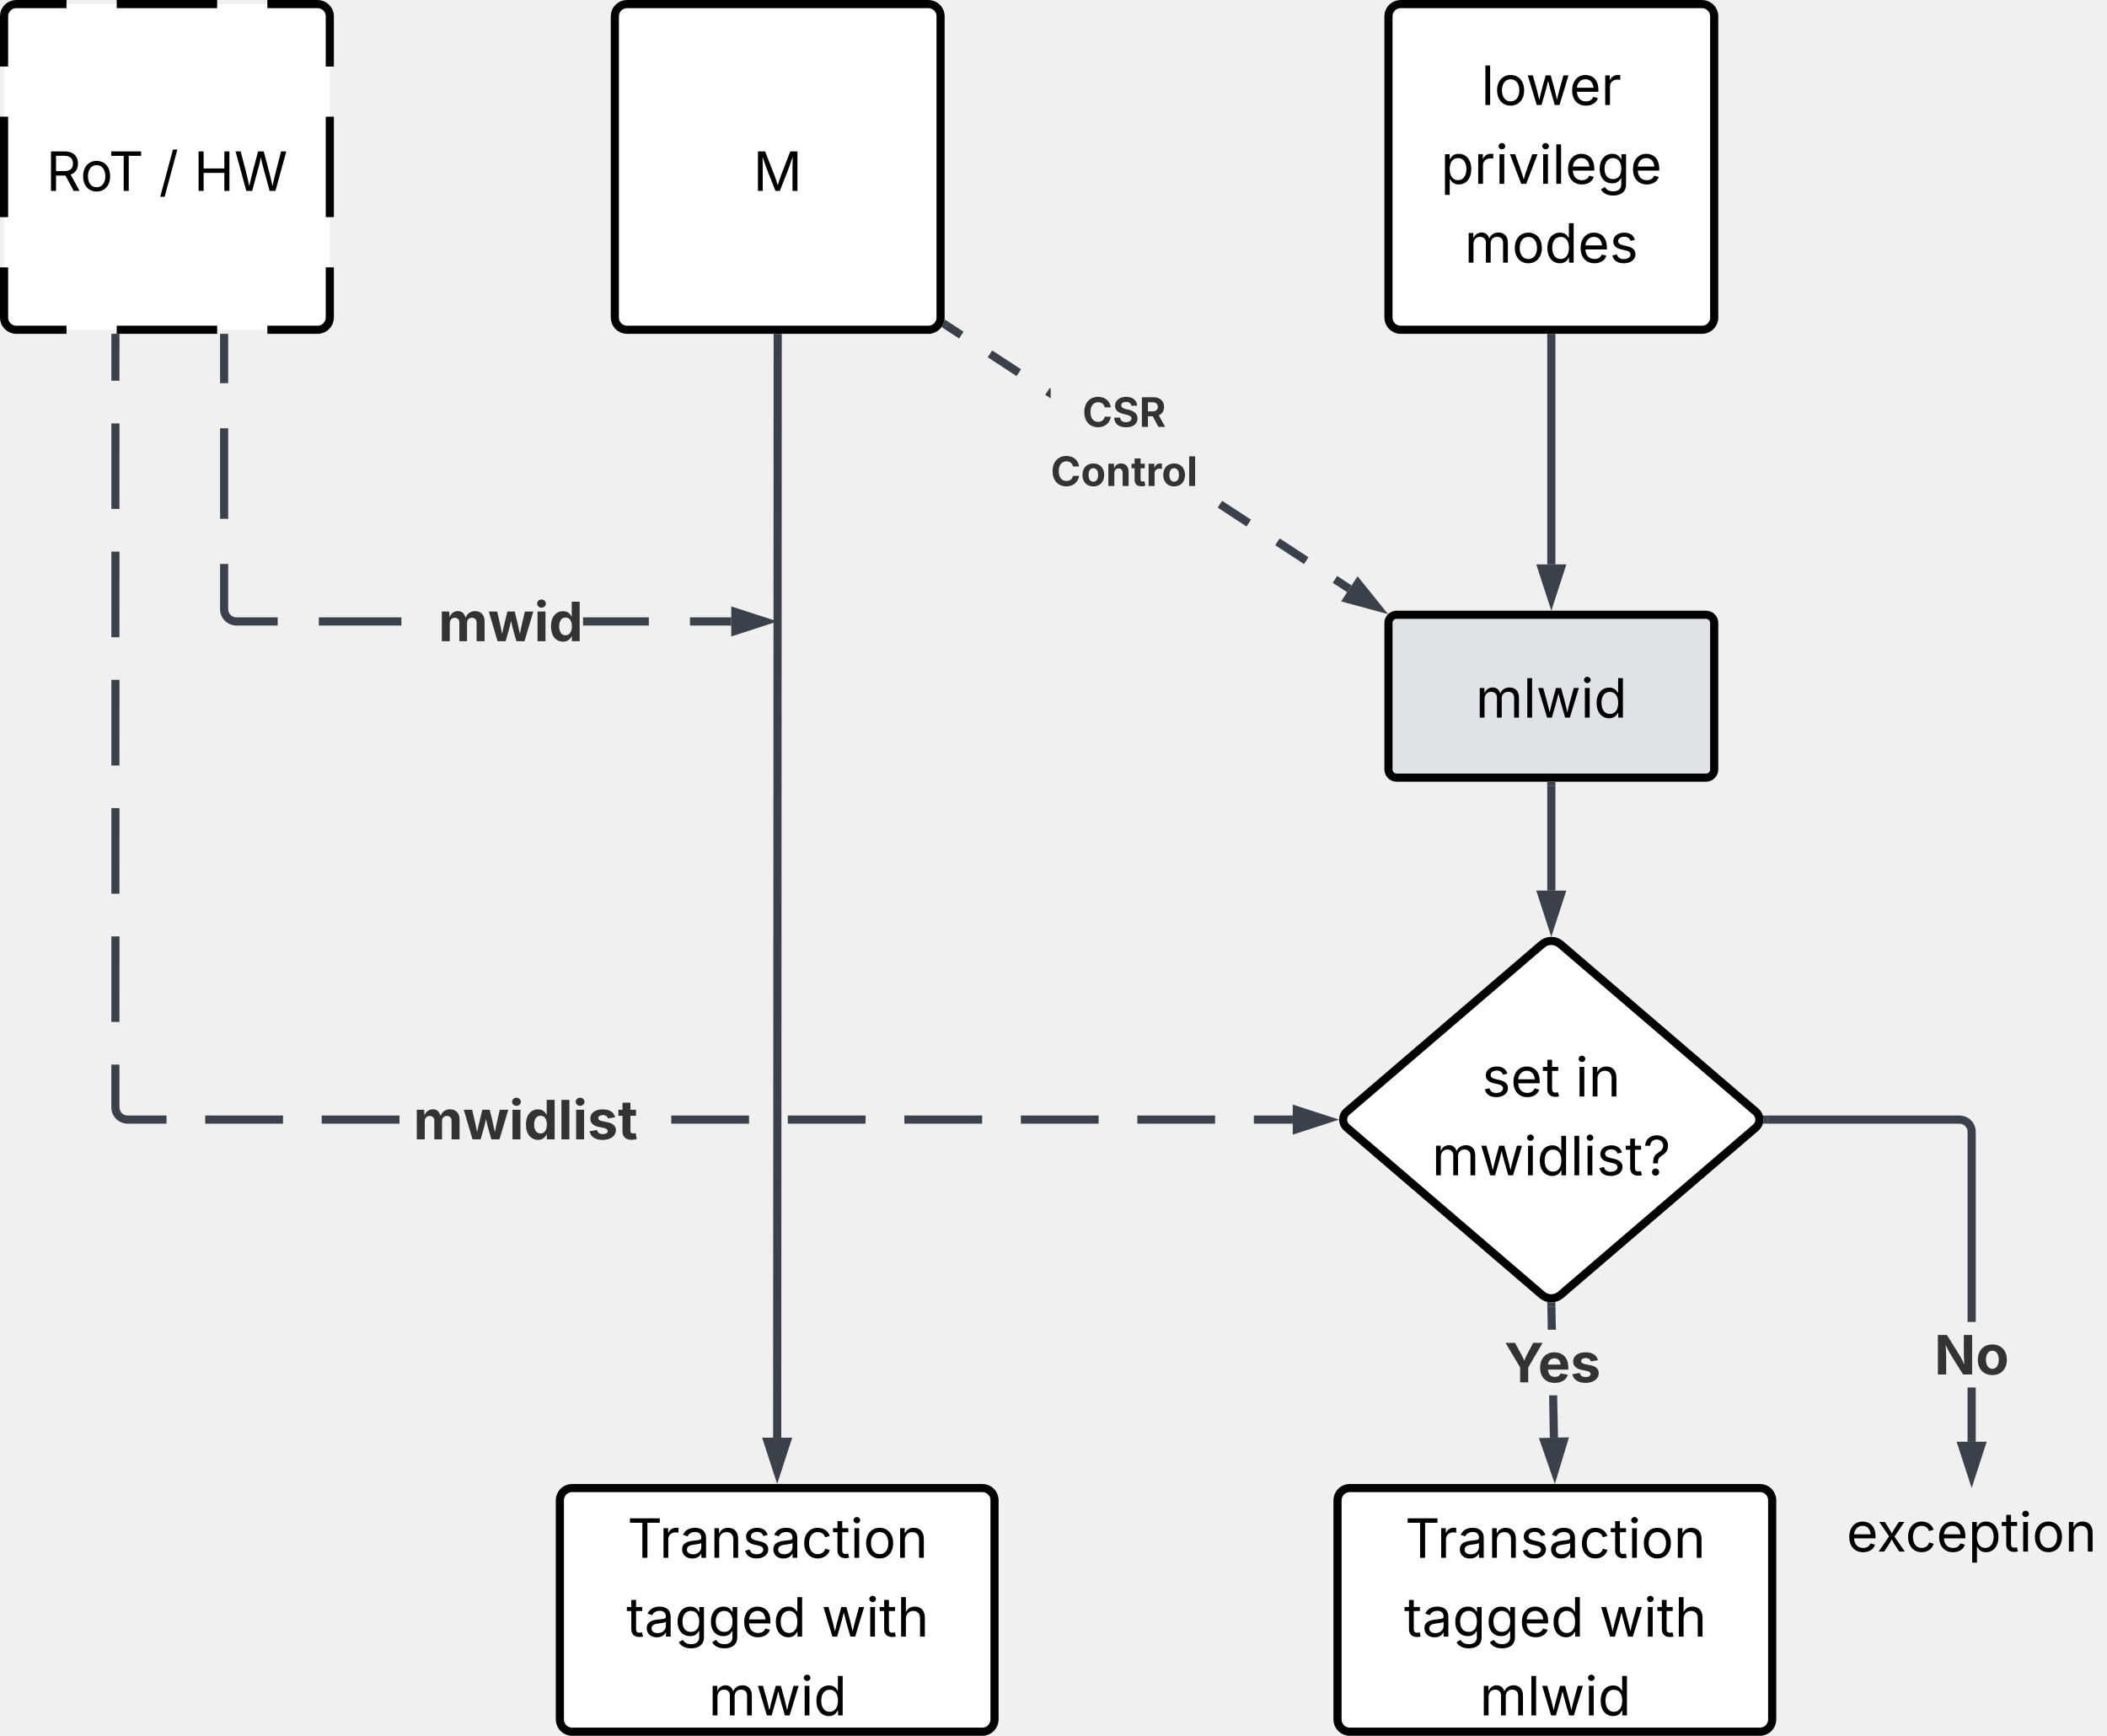
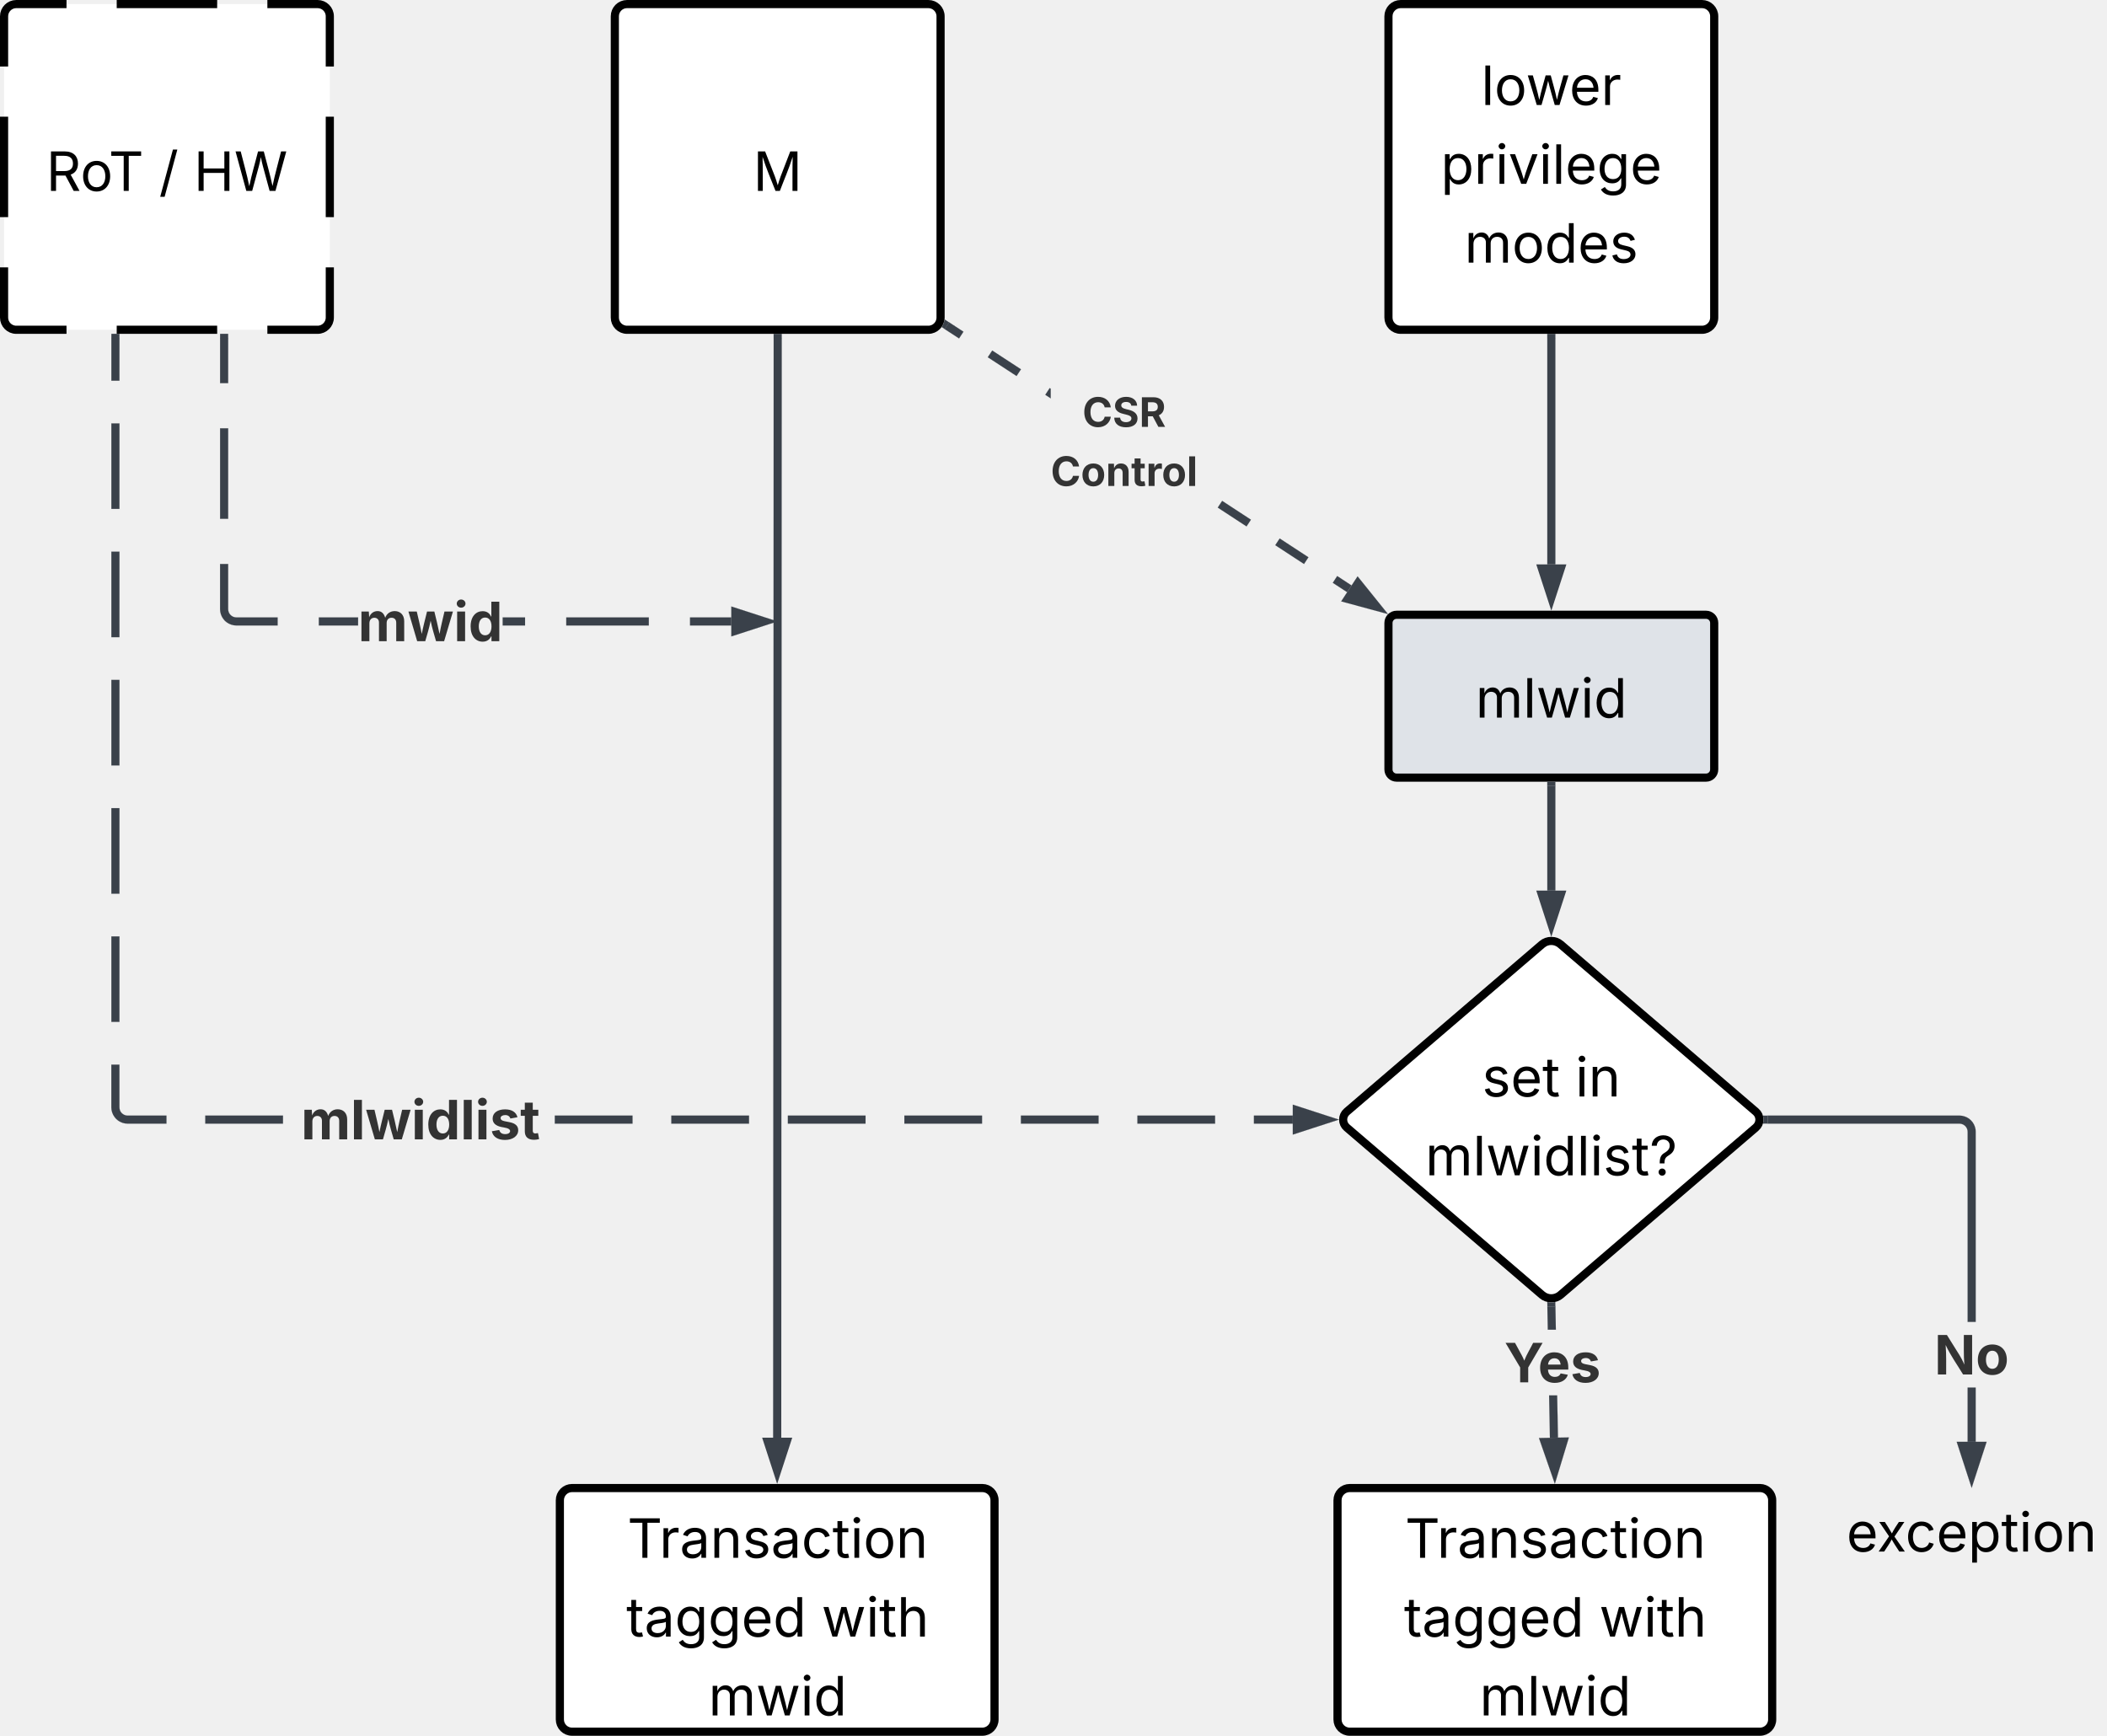
<svg xmlns="http://www.w3.org/2000/svg" xmlns:ns1="lucid" xmlns:xlink="http://www.w3.org/1999/xlink" width="1034.94" height="852.69">
  <g transform="translate(-2718 2662)" ns1:page-tab-id="0_0">
    <path d="M3020-2654a6 6 0 0 1 6-6h148a6 6 0 0 1 6 6v148a6 6 0 0 1-6 6h-148a6 6 0 0 1-6-6z" stroke="#000" stroke-width="4" fill="#fff" />
    <use xlink:href="#a" transform="matrix(1,0,0,1,3025,-2655) translate(62.95573 86.77083)" />
    <path d="M3400-2654a6 6 0 0 1 6-6h148a6 6 0 0 1 6 6v148a6 6 0 0 1-6 6h-148a6 6 0 0 1-6-6z" stroke="#000" stroke-width="4" fill="#fff" />
    <use xlink:href="#b" transform="matrix(1,0,0,1,3405,-2655) translate(40.55339 44.58333)" />
    <use xlink:href="#c" transform="matrix(1,0,0,1,3405,-2655) translate(20.70312 83.30208)" />
    <use xlink:href="#d" transform="matrix(1,0,0,1,3405,-2655) translate(32.35026 122.0208)" />
    <path d="M3400-2356a4 4 0 0 1 4-4h152a4 4 0 0 1 4 4v72a4 4 0 0 1-4 4h-152a4 4 0 0 1-4-4z" stroke="#000" stroke-width="4" fill="#dfe3e8" />
    <use xlink:href="#e" transform="matrix(1,0,0,1,3405,-2355) translate(37.78646 45.52083)" />
    <path d="M3381.87-2374.4l-2.16 3.3-7.05-4.6 2.16-3.32zm-21.18-13.85l-2.17 3.3-14.12-9.23 2.17-3.3zm-28.25-18.46l-2.16 3.3-14.13-9.24 2.16-3.3zm-98.35-64.33v4.72l-2.65-1.74 2.16-3.3zm-14.6-9.55l-2.17 3.3-14.12-9.22 2.17-3.3zm-28.25-18.46l-2.16 3.3-7.07-4.6 2.16-3.32z" stroke="#3a414a" stroke-width=".05" fill="#3a414a" />
    <path d="M3184.24-2503.63l-2.17 3.3-1.56-1.02.63-1 .48-1.18.3-1.22.04-.38z" fill="#3a414a" />
    <path stroke="#3a414a" stroke-width=".05" fill="#3a414a" />
    <path d="M3394.4-2363.84l-14.48-3.93 5.08-7.76z" fill="#3a414a" />
    <path d="M3399.75-2360.35l-22.97-6.23 8.05-12.3zm-16.68-8.62l5.98 1.63-3.9-4.84z" stroke="#3a414a" stroke-width=".05" fill="#3a414a" />
    <use xlink:href="#f" transform="matrix(1,0,0,1,3234.097,-2471.688) translate(15.58117 19.375)" />
    <use xlink:href="#g" transform="matrix(1,0,0,1,3234.097,-2471.688) translate(0.005 48.41406)" />
    <path d="M3475.43-2198.1a7 7 0 0 1 9.1 0l95.9 82.2a5.14 5.14 0 0 1 0 7.8l-95.9 82.2a7 7 0 0 1-9.1 0l-95.9-82.2a5.14 5.14 0 0 1 0-7.8z" stroke="#000" stroke-width="4" fill="#fff" />
    <use xlink:href="#h" transform="matrix(1,0,0,1,3379.983,-2197) translate(65.97505 73.64583)" />
    <use xlink:href="#i" transform="matrix(1,0,0,1,3379.983,-2197) translate(111.8214 73.64583)" />
-     <use xlink:href="#j" transform="matrix(1,0,0,1,3379.983,-2197) translate(41.34615 112.3646)" />
+     <use xlink:href="#j" transform="matrix(1,0,0,1,3379.983,-2197) translate(38.11698 112.3646)" />
    <path d="M3480-2276v51.48" stroke="#3a414a" stroke-width="4" fill="none" />
    <path d="M3481.97-2275.95h-3.94v-2.05h3.94z" stroke="#3a414a" stroke-width=".05" fill="#3a414a" />
    <path d="M3479.98-2208.26l-4.63-14.26h9.27z" stroke="#3a414a" stroke-width="4" fill="#3a414a" />
    <path d="M3480-2496v111.26" stroke="#3a414a" stroke-width="4" fill="none" />
    <path d="M3481.97-2495.95h-3.94v-2.05h3.94z" stroke="#3a414a" stroke-width=".05" fill="#3a414a" />
    <path d="M3480-2368.47l-4.64-14.27h9.28z" stroke="#3a414a" stroke-width="4" fill="#3a414a" />
    <path d="M3100-2496l-.25 540.25" stroke="#3a414a" stroke-width="4" fill="none" />
    <path d="M3101.97-2495.95h-3.95v-2.05h3.95z" stroke="#3a414a" stroke-width=".05" fill="#3a414a" />
    <path d="M3099.74-1939.5l-4.63-14.26h9.28z" stroke="#3a414a" stroke-width="4" fill="#3a414a" />
    <path d="M3483.26-1955.8l-3.95.1-.4-20.82h3.95zm-1.04-53h-3.95l-.22-11.38 3.95-.07z" stroke="#3a414a" stroke-width=".05" fill="#3a414a" />
    <path d="M3478.7-2022.3l1.28.1 1.28-.1.7-.16.04 2.26-3.95.08-.05-2.34z" fill="#3a414a" />
    <path stroke="#3a414a" stroke-width=".05" fill="#3a414a" />
    <path d="M3481.6-1939.5l-4.9-14.16 9.26-.18z" fill="#3a414a" />
    <path d="M3481.73-1933.1l-7.8-22.48 14.7-.3zm-2.28-18.64l2.03 5.86 1.8-5.93z" stroke="#3a414a" stroke-width=".05" fill="#3a414a" />
    <use xlink:href="#k" transform="matrix(1,0,0,1,3456.864,-2008.789) translate(0 25.83333)" />
    <path d="M3688.43-1953.75h-3.95v-26.62h3.95zm-6.72-160.13l1.23.3 1.15.47 1.07.64.95.82.82.95.65 1.08.48 1.15.3 1.22.08 1.17v93.44h-3.95v-93.28l-.05-.7-.15-.62-.24-.58-.33-.54-.4-.48-.48-.4-.54-.34-.58-.24-.6-.15-.72-.06h-94.15v-3.94h94.3z" stroke="#3a414a" stroke-width=".05" fill="#3a414a" />
    <path d="M3586.28-2110.03h-2.35l.2-.74.1-1.23-.1-1.23-.2-.74h2.35z" fill="#3a414a" />
    <path stroke="#3a414a" stroke-width=".05" fill="#3a414a" />
    <path d="M3686.46-1937.5l-4.64-14.25h9.27z" fill="#3a414a" />
    <path d="M3686.46-1931.1l-7.35-22.63h14.7zm-1.92-18.68l1.92 5.9 1.92-5.9z" stroke="#3a414a" stroke-width=".05" fill="#3a414a" />
    <use xlink:href="#l" transform="matrix(1,0,0,1,3668.119,-2012.637) translate(0 25.83333)" />
    <path d="M3619.98-1925.02a6 6 0 0 1 6-6h120.96a6 6 0 0 1 6 6v30.28a6 6 0 0 1-6 6h-120.96a6 6 0 0 1-6-6z" fill="none" />
    <use xlink:href="#m" transform="matrix(1,0,0,1,3624.983,-1926.015) translate(0 26.20052)" />
    <path d="M2720-2654a6 6 0 0 1 6-6h148a6 6 0 0 1 6 6v148a6 6 0 0 1-6 6h-148a6 6 0 0 1-6-6z" fill="#fff" />
    <path d="M2775.33-2660h49.34m24.66 0H2874a6 6 0 0 1 6 6v24.67m0 24.66v49.34m0 24.66v24.67a6 6 0 0 1-6 6h-24.67m-24.66 0h-49.34m-24.66 0H2726a6 6 0 0 1-6-6v-24.67m0-24.66v-49.34m0-24.66V-2654a6 6 0 0 1 6-6h24.67" stroke="#000" stroke-width="4" fill="none" />
    <use xlink:href="#n" transform="matrix(1,0,0,1,2725,-2655) translate(15.70312 86.77083)" />
    <use xlink:href="#o" transform="matrix(1,0,0,1,2725,-2655) translate(71.09375 86.77083)" />
    <use xlink:href="#p" transform="matrix(1,0,0,1,2725,-2655) translate(88.20312 86.77083)" />
    <path d="M2993-1925.02a6 6 0 0 1 6-6h201.5a6 6 0 0 1 6 6v107.7a6 6 0 0 1-6 6H2999a6 6 0 0 1-6-6z" stroke="#000" stroke-width="4" fill="#fff" />
    <use xlink:href="#q" transform="matrix(1,0,0,1,2997.988,-1926.015) translate(28.15885 29.27083)" />
    <use xlink:href="#r" transform="matrix(1,0,0,1,2997.988,-1926.015) translate(27.65755 67.98958)" />
    <use xlink:href="#s" transform="matrix(1,0,0,1,2997.988,-1926.015) translate(123.569 67.98958)" />
    <use xlink:href="#t" transform="matrix(1,0,0,1,2997.988,-1926.015) translate(68.01562 106.7083)" />
    <path d="M3374.98-1925.02a6 6 0 0 1 6-6h201.5a6 6 0 0 1 6 6v107.7a6 6 0 0 1-6 6h-201.5a6 6 0 0 1-6-6z" stroke="#000" stroke-width="4" fill="#fff" />
    <use xlink:href="#q" transform="matrix(1,0,0,1,3379.983,-1926.015) translate(28.15885 29.27083)" />
    <use xlink:href="#r" transform="matrix(1,0,0,1,3379.983,-1926.015) translate(27.65755 67.98958)" />
    <use xlink:href="#s" transform="matrix(1,0,0,1,3379.983,-1926.015) translate(123.569 67.98958)" />
    <use xlink:href="#u" transform="matrix(1,0,0,1,3379.983,-1926.015) translate(64.78646 106.7083)" />
-     <path d="M2830.06-2362.8l.06.7.15.6.24.6.34.54.4.47.5.42.52.33.6.24.6.14.7.06h20.2v3.95H2834l-1.16-.1-1.22-.3-1.15-.47-1.07-.65-.96-.8-.8-.97-.66-1.06-.48-1.16-.3-1.22-.1-1.17v-22.3h3.96zm85.06 8.05h-40.5v-3.95h40.5zm162.08 0h-20.26v-3.95h20.26zm-40.52 0h-32.28v-3.95h32.28zm-206.62-52.4h-3.95v-44.43h3.96zm0-66.64h-3.95v-22.2h3.96z" stroke="#3a414a" stroke-width=".05" fill="#3a414a" />
+     <path d="M2830.06-2362.8l.06.7.15.6.24.6.34.54.4.47.5.42.52.33.6.24.6.14.7.06h20.2v3.95H2834l-1.16-.1-1.22-.3-1.15-.47-1.07-.65-.96-.8-.8-.97-.66-1.06-.48-1.16-.3-1.22-.1-1.17v-22.3h3.96zm63.82 8.05h-19.27v-3.95h19.28zm142.8 0h-40.52v-3.95h40.52zm40.52 0h-20.26v-3.95h20.26zm-101.3 0h-10.98v-3.95h10.98zm-145.84-52.4h-3.95v-44.43h3.96zm0-66.64h-3.95v-22.2h3.96z" stroke="#3a414a" stroke-width=".05" fill="#3a414a" />
    <path d="M2830.06-2495.95h-3.95v-2.05h3.96z" fill="#3a414a" />
    <path stroke="#3a414a" stroke-width=".05" fill="#3a414a" />
    <path d="M3093.46-2356.73l-14.26 4.64v-9.26z" fill="#3a414a" />
    <path d="M3099.85-2356.73l-22.63 7.36v-14.7zm-18.68 1.92l5.9-1.93-5.9-1.9z" stroke="#3a414a" stroke-width=".05" fill="#3a414a" />
    <g>
-       <use xlink:href="#v" transform="matrix(1,0,0,1,2933.357,-2372.86) translate(0 25.83333)" />
+       <use xlink:href="#v" transform="matrix(1,0,0,1,2893.875,-2372.86) translate(0 25.83333)" />
    </g>
-     <path d="M2776.66-2118.08l.06.7.14.62.24.6.33.52.4.48.5.4.53.34.58.24.62.15.7.06h19v3.94h-19.15l-1.16-.1-1.22-.28-1.16-.5-1.07-.64-.96-.82-.8-.95-.67-1.08-.48-1.15-.3-1.22-.1-1.17V-2139h3.96zm80.33 8.05h-38.16v-3.94H2857zm57.22 0h-38.15v-3.94h38.15zm171.7 0h-38.16v-3.94h38.16zm57.23 0H3105v-3.94h38.15zm57.23 0h-38.15v-3.94h38.15zm57.23 0h-38.14v-3.94h38.15zm57.24 0h-38.15v-3.94h38.14zm38.16 0h-19.08v-3.94H3353zM2776.66-2160h-3.95v-42h3.96zm0-63h-3.95v-42h3.96zm0-63h-3.95v-42h3.96zm0-63h-3.95v-42h3.96zm0-63h-3.95v-42h3.96zm0-63h-3.95v-21h3.96z" stroke="#3a414a" stroke-width=".05" fill="#3a414a" />
+     <path d="M2776.66-2118.08l.06.7.14.62.24.6.33.52.4.48.5.4.53.34.58.24.62.15.7.06h19v3.94h-19.15l-1.16-.1-1.22-.28-1.16-.5-1.07-.64-.96-.82-.8-.95-.67-1.08-.48-1.15-.3-1.22-.1-1.17V-2139h3.96zm80.33 8.05h-38.16v-3.94H2857zm171.7 0h-38.17v-3.94h38.16zm57.22 0h-38.16v-3.94h38.16zm57.23 0H3105v-3.94h38.15zm57.23 0h-38.15v-3.94h38.15zm57.23 0h-38.14v-3.94h38.15zm57.24 0h-38.15v-3.94h38.14zm38.16 0h-19.08v-3.94H3353zM2776.66-2160h-3.95v-42h3.96zm0-63h-3.95v-42h3.96zm0-63h-3.95v-42h3.96zm0-63h-3.95v-42h3.96zm0-63h-3.95v-42h3.96zm0-63h-3.95v-21h3.96z" stroke="#3a414a" stroke-width=".05" fill="#3a414a" />
    <path d="M2776.66-2495.95h-3.95v-2.05h3.96z" fill="#3a414a" />
    <path stroke="#3a414a" stroke-width=".05" fill="#3a414a" />
    <path d="M3369.26-2112l-14.26 4.64v-9.28z" fill="#3a414a" />
    <path d="M3375.65-2112l-22.63 7.35v-14.7zm-18.68 1.92l5.9-1.92-5.9-1.92z" stroke="#3a414a" stroke-width=".05" fill="#3a414a" />
    <g>
-       <use xlink:href="#w" transform="matrix(1,0,0,1,2921.063,-2128.133) translate(0 25.83333)" />
+       <use xlink:href="#w" transform="matrix(1,0,0,1,2865.862,-2128.133) translate(0 25.83333)" />
    </g>
    <defs>
      <path d="M180 0v-1490h270l367 940c28 72 75 218 110 339 35-117 81-264 110-339l362-940h271V0h-187c2-448-5-837 7-1287-157 497-311 829-483 1287H842C666-458 514-784 354-1284c12 438 5 843 7 1284H180" id="x" />
      <use transform="matrix(0.01302083,0,0,0.01302083,0,0)" xlink:href="#x" id="a" />
      <path d="M338-1490V0H158v-1490h180" id="y" />
      <path d="M613 24c-304 0-509-231-509-576 0-350 205-580 509-580 305 0 511 230 511 580 0 345-206 576-511 576zm0-161c226 0 329-195 329-415 0-222-103-419-329-419-223 0-326 196-326 419 0 220 103 415 326 415" id="z" />
      <path d="M409 0L70-1118h191c89 329 165 560 243 925 75-353 154-601 240-925h192c85 325 161 564 235 922 77-354 157-598 244-922h191L1267 0h-179c-86-307-176-590-250-913C763-588 675-308 588 0H409" id="A" />
      <path d="M628 24c-324 0-524-230-524-574 0-343 198-582 503-582 237 0 487 146 487 559v75H286c9 234 145 362 343 362 132 0 231-58 273-172l174 48C1024-91 857 24 628 24zM287-650h624c-17-190-120-322-304-322-192 0-309 151-320 322" id="B" />
      <path d="M158 0v-1118h174v172h12c41-113 157-188 290-188 26 0 70 2 91 3v181c-11-2-60-10-108-10-161 0-279 109-279 260V0H158" id="C" />
      <g id="b">
        <use transform="matrix(0.01302083,0,0,0.01302083,0,0)" xlink:href="#y" />
        <use transform="matrix(0.01302083,0,0,0.01302083,6.458333,0)" xlink:href="#z" />
        <use transform="matrix(0.01302083,0,0,0.01302083,21.96615,0)" xlink:href="#A" />
        <use transform="matrix(0.01302083,0,0,0.01302083,43.30729,0)" xlink:href="#B" />
        <use transform="matrix(0.01302083,0,0,0.01302083,58.85417,0)" xlink:href="#C" />
      </g>
      <path d="M158 418v-1536h174v179h20c37-59 106-193 324-193 279 0 474 222 474 576 0 356-194 580-473 580-213 0-288-135-325-197h-14v591H158zm492-555c209 0 317-186 317-421 0-232-105-413-317-413-206 0-314 166-314 413 0 249 111 421 314 421" id="D" />
      <path d="M158 0v-1118h180V0H158zm91-1301c-68 0-125-53-125-119s57-119 125-119c69 0 126 53 126 119s-57 119-126 119" id="E" />
      <path d="M481 0L54-1118h197c107 314 236 620 325 951 87-331 217-637 324-951h197L670 0H481" id="F" />
      <path d="M611 442c-248 0-391-105-460-228l146-94c47 65 117 165 314 165 178 0 307-82 307-266v-224h-17C863-141 792-18 576-18c-268 0-472-195-472-546 0-346 197-568 476-568 216 0 288 133 326 193h17v-179h175V29c0 289-215 413-487 413zm-5-620c203 0 314-146 314-390 0-237-108-403-314-403-213 0-319 180-319 403 0 230 109 390 319 390" id="G" />
      <g id="c">
        <use transform="matrix(0.01302083,0,0,0.01302083,0,0)" xlink:href="#D" />
        <use transform="matrix(0.01302083,0,0,0.01302083,16.32812,0)" xlink:href="#C" />
        <use transform="matrix(0.01302083,0,0,0.01302083,26.78385,0)" xlink:href="#E" />
        <use transform="matrix(0.01302083,0,0,0.01302083,33.24219,0)" xlink:href="#F" />
        <use transform="matrix(0.01302083,0,0,0.01302083,48.22917,0)" xlink:href="#E" />
        <use transform="matrix(0.01302083,0,0,0.01302083,54.6875,0)" xlink:href="#y" />
        <use transform="matrix(0.01302083,0,0,0.01302083,61.14583,0)" xlink:href="#B" />
        <use transform="matrix(0.01302083,0,0,0.01302083,76.69271,0)" xlink:href="#G" />
        <use transform="matrix(0.01302083,0,0,0.01302083,93.04688,0)" xlink:href="#B" />
      </g>
      <path d="M158 0v-1118h175l1 205c55-151 181-225 313-225 147 0 245 90 285 228 53-141 190-228 352-228 194 0 352 125 352 384V0h-181v-749c0-161-105-225-225-225-151 0-243 103-243 244V0H807v-767c0-124-93-207-219-207-131 0-250 92-250 270V0H158" id="H" />
      <path d="M577 24c-279 0-473-224-473-580 0-354 195-576 474-576 218 0 287 134 324 193h14v-551h180V0H922v-173h-20C865-111 790 24 577 24zm27-161c203 0 314-172 314-421 0-247-108-413-314-413-212 0-317 181-317 413 0 235 108 421 317 421" id="I" />
      <path d="M538 24C308 24 148-78 108-271l171-41c32 123 123 178 257 178 156 0 256-77 256-169 0-77-54-128-164-154l-186-44c-203-48-300-148-300-305 0-192 176-326 414-326 230 0 351 112 402 269l-163 42c-31-80-94-158-238-158-133 0-233 69-233 162 0 83 57 129 188 160l169 40c203 48 298 149 298 302 0 196-179 339-441 339" id="J" />
      <g id="d">
        <use transform="matrix(0.01302083,0,0,0.01302083,0,0)" xlink:href="#H" />
        <use transform="matrix(0.01302083,0,0,0.01302083,23.35938,0)" xlink:href="#z" />
        <use transform="matrix(0.01302083,0,0,0.01302083,39.34896,0)" xlink:href="#I" />
        <use transform="matrix(0.01302083,0,0,0.01302083,55.67708,0)" xlink:href="#B" />
        <use transform="matrix(0.01302083,0,0,0.01302083,71.22396,0)" xlink:href="#J" />
      </g>
      <g id="e">
        <use transform="matrix(0.01302083,0,0,0.01302083,0,0)" xlink:href="#H" />
        <use transform="matrix(0.01302083,0,0,0.01302083,23.35938,0)" xlink:href="#y" />
        <use transform="matrix(0.01302083,0,0,0.01302083,29.81771,0)" xlink:href="#A" />
        <use transform="matrix(0.01302083,0,0,0.01302083,51.64062,0)" xlink:href="#E" />
        <use transform="matrix(0.01302083,0,0,0.01302083,58.09896,0)" xlink:href="#I" />
      </g>
      <path fill="#333" d="M786 20C389 20 94-260 94-744c0-487 299-766 692-766 339 0 597 194 641 529h-309c-28-162-156-258-326-258-233 0-388 179-388 495 0 323 157 493 387 493 170 0 298-97 328-259h309c-34 277-266 530-642 530" id="K" />
      <path fill="#333" d="M681 22C323 22 94-145 85-462h297c10 151 131 226 296 226 163 0 271-77 271-190 0-102-95-149-257-189l-164-41c-252-61-403-188-403-405 0-269 236-449 560-449 330 0 546 183 551 445H941c-11-119-106-188-259-188-156 0-244 72-244 172-3 156 226 185 373 221 250 61 445 186 445 436 0 271-213 446-575 446" id="L" />
      <path fill="#333" d="M135 0v-1490h581c339 0 533 192 533 485 0 204-94 351-264 424L1302 0H964L680-532H440V0H135zm305-779h220c186 0 274-77 274-226 0-150-88-233-275-233H440v459" id="M" />
      <g id="f">
        <use transform="matrix(0.009765625,0,0,0.009765625,0,0)" xlink:href="#K" />
        <use transform="matrix(0.009765625,0,0,0.009765625,14.79492,0)" xlink:href="#L" />
        <use transform="matrix(0.009765625,0,0,0.009765625,27.89062,0)" xlink:href="#M" />
      </g>
      <path fill="#333" d="M628 22C291 22 81-210 81-554c0-346 210-578 547-578 336 0 547 232 547 578 0 344-211 576-547 576zm0-236c160 0 242-146 242-341 0-197-82-341-242-341S387-753 387-555c0 195 81 341 241 341" id="N" />
      <path fill="#333" d="M428-647V0H128v-1118h283l4 231c63-156 176-245 348-245 232 0 384 159 384 421V0H847v-659c0-139-76-222-202-222-128 0-217 86-217 234" id="O" />
      <path fill="#333" d="M683-1118v229H474v562c0 71 29 104 102 104 23 0 73-7 95-13l43 225C647 9 580 16 520 16 296 16 174-96 174-301v-588H20v-229h154v-266h300v266h209" id="P" />
      <path fill="#333" d="M128 0v-1118h290v195h12c54-169 184-238 367-200v268c-27-8-86-15-130-15-138 0-239 95-239 234V0H128" id="Q" />
      <path fill="#333" d="M428-1490V0H128v-1490h300" id="R" />
      <g id="g">
        <use transform="matrix(0.009765625,0,0,0.009765625,0,0)" xlink:href="#K" />
        <use transform="matrix(0.009765625,0,0,0.009765625,14.79492,0)" xlink:href="#N" />
        <use transform="matrix(0.009765625,0,0,0.009765625,27.06055,0)" xlink:href="#O" />
        <use transform="matrix(0.009765625,0,0,0.009765625,39.51172,0)" xlink:href="#P" />
        <use transform="matrix(0.009765625,0,0,0.009765625,46.83594,0)" xlink:href="#Q" />
        <use transform="matrix(0.009765625,0,0,0.009765625,54.49219,0)" xlink:href="#N" />
        <use transform="matrix(0.009765625,0,0,0.009765625,66.75781,0)" xlink:href="#R" />
      </g>
      <path d="M598-1118v154H368v674c0 100 37 144 132 144 23 0 62-6 92-12L629-6c-37 13-88 20-134 20-193 0-307-107-307-290v-688H20v-154h168v-266h180v266h230" id="S" />
      <g id="h">
        <use transform="matrix(0.01302083,0,0,0.01302083,0,0)" xlink:href="#J" />
        <use transform="matrix(0.01302083,0,0,0.01302083,14.07552,0)" xlink:href="#B" />
        <use transform="matrix(0.01302083,0,0,0.01302083,29.6224,0)" xlink:href="#S" />
      </g>
      <path d="M338-670V0H158v-1118h173l1 207c72-158 192-221 342-221 226 0 378 139 378 422V0H872v-695c0-172-96-275-252-275-161 0-282 109-282 300" id="T" />
      <g id="i">
        <use transform="matrix(0.01302083,0,0,0.01302083,0,0)" xlink:href="#E" />
        <use transform="matrix(0.01302083,0,0,0.01302083,6.458333,0)" xlink:href="#T" />
      </g>
      <path d="M383-449c-3-277 82-343 222-425 88-53 156-134 156-250 0-139-108-227-243-227-118 0-235 70-246 236H82c10-251 200-395 436-395 259 0 427 165 427 393 0 161-74 273-203 352-132 80-180 132-178 316H383zm93 462c-75 0-135-60-135-134 0-75 60-135 135-135 74 0 134 60 134 135 0 74-60 134-134 134" id="U" />
      <g id="j">
        <use transform="matrix(0.01302083,0,0,0.01302083,0,0)" xlink:href="#H" />
-         <use transform="matrix(0.01302083,0,0,0.01302083,23.35938,0)" xlink:href="#A" />
-         <use transform="matrix(0.01302083,0,0,0.01302083,45.18229,0)" xlink:href="#E" />
-         <use transform="matrix(0.01302083,0,0,0.01302083,51.64063,0)" xlink:href="#I" />
-         <use transform="matrix(0.01302083,0,0,0.01302083,67.96875,0)" xlink:href="#y" />
-         <use transform="matrix(0.01302083,0,0,0.01302083,74.42708,0)" xlink:href="#E" />
-         <use transform="matrix(0.01302083,0,0,0.01302083,80.88542,0)" xlink:href="#J" />
-         <use transform="matrix(0.01302083,0,0,0.01302083,94.96094,0)" xlink:href="#S" />
-         <use transform="matrix(0.01302083,0,0,0.01302083,103.6849,0)" xlink:href="#U" />
+         <use transform="matrix(0.01302083,0,0,0.01302083,23.35938,0)" xlink:href="#y" />
+         <use transform="matrix(0.01302083,0,0,0.01302083,29.81771,0)" xlink:href="#A" />
+         <use transform="matrix(0.01302083,0,0,0.01302083,51.64062,0)" xlink:href="#E" />
+         <use transform="matrix(0.01302083,0,0,0.01302083,58.09896,0)" xlink:href="#I" />
+         <use transform="matrix(0.01302083,0,0,0.01302083,74.42708,0)" xlink:href="#y" />
+         <use transform="matrix(0.01302083,0,0,0.01302083,80.88542,0)" xlink:href="#E" />
+         <use transform="matrix(0.01302083,0,0,0.01302083,87.34375,0)" xlink:href="#J" />
+         <use transform="matrix(0.01302083,0,0,0.01302083,101.4193,0)" xlink:href="#S" />
+         <use transform="matrix(0.01302083,0,0,0.01302083,110.1432,0)" xlink:href="#U" />
      </g>
      <path fill="#333" d="M601 0v-560L49-1490h357l252 464c38 68 67 130 97 208 96-243 225-446 337-672h356L905-560V0H601" id="V" />
      <path fill="#333" d="M633 22C291 22 81-200 81-553c0-345 210-579 537-579 292 0 525 185 525 567v84H378c7 183 109 277 260 277 105 0 184-46 216-132l272 51C1071-99 893 22 633 22zM380-669h474c-15-146-94-237-233-237-143 0-229 99-241 237" id="W" />
      <path fill="#333" d="M572 22C302 22 117-98 78-306l279-48c29 105 101 156 224 156 114 0 185-48 185-115 0-118-228-130-337-155-215-49-322-150-322-317 0-215 187-347 470-347 265 0 424 116 466 298l-266 47c-24-76-87-130-196-130-98 0-174 46-174 113 0 56 38 95 144 117l201 40c216 44 320 143 320 302 0 220-207 367-500 367" id="X" />
      <g id="k">
        <use transform="matrix(0.01302083,0,0,0.01302083,0,0)" xlink:href="#V" />
        <use transform="matrix(0.01302083,0,0,0.01302083,16.57552,0)" xlink:href="#W" />
        <use transform="matrix(0.01302083,0,0,0.01302083,32.46094,0)" xlink:href="#X" />
      </g>
      <path fill="#333" d="M135 0v-1490h340l471 754c59 97 122 210 187 365-32-387-14-721-19-1119h312V0h-341C855-382 627-689 427-1113c32 420 16 695 20 1113H135" id="Y" />
      <g id="l">
        <use transform="matrix(0.01302083,0,0,0.01302083,0,0)" xlink:href="#Y" />
        <use transform="matrix(0.01302083,0,0,0.01302083,20.32552,0)" xlink:href="#N" />
      </g>
      <path d="M65 0l393-574-370-544h210c88 136 192 297 267 435 67-142 176-302 264-435h206L661-564 1053 0H844c-94-144-206-310-287-458C484-308 366-142 273 0H65" id="Z" />
      <path d="M613 24c-304 0-509-231-509-576 0-350 205-580 509-580 216 0 392 114 453 309l-173 49c-33-115-133-197-280-197-223 0-326 196-326 419 0 220 103 415 326 415 150 0 252-85 285-206l172 49C1010-95 832 24 613 24" id="aa" />
      <g id="m">
        <use transform="matrix(0.01302083,0,0,0.01302083,0,0)" xlink:href="#B" />
        <use transform="matrix(0.01302083,0,0,0.01302083,14.94792,0)" xlink:href="#Z" />
        <use transform="matrix(0.01302083,0,0,0.01302083,28.90625,0)" xlink:href="#aa" />
        <use transform="matrix(0.01302083,0,0,0.01302083,44.14062,0)" xlink:href="#B" />
        <use transform="matrix(0.01302083,0,0,0.01302083,59.6875,0)" xlink:href="#D" />
        <use transform="matrix(0.01302083,0,0,0.01302083,76.01562,0)" xlink:href="#S" />
        <use transform="matrix(0.01302083,0,0,0.01302083,84.73958,0)" xlink:href="#E" />
        <use transform="matrix(0.01302083,0,0,0.01302083,91.19792,0)" xlink:href="#z" />
        <use transform="matrix(0.01302083,0,0,0.01302083,107.1875,0)" xlink:href="#T" />
      </g>
      <path d="M180 0v-1490h510c348 0 508 194 508 460 0 198-88 351-276 417L1256 0h-220L726-579c-117 2-238 0-356 1V0H180zm190-747h312c235 0 327-108 327-283 0-177-92-293-329-293H370v576" id="ab" />
      <path d="M98-1322v-168h1126v168H757V0H567v-1322H98" id="ac" />
      <g id="n">
        <use transform="matrix(0.01302083,0,0,0.01302083,0,0)" xlink:href="#ab" />
        <use transform="matrix(0.01302083,0,0,0.01302083,16.77083,0)" xlink:href="#z" />
        <use transform="matrix(0.01302083,0,0,0.01302083,30.67708,0)" xlink:href="#ac" />
      </g>
      <path d="M692-1560L212 224H46l480-1784h166" id="ad" />
      <use transform="matrix(0.01302083,0,0,0.01302083,0,0)" xlink:href="#ad" id="o" />
      <path d="M180 0v-1490h190v644h782v-644h190V0h-190v-678H370V0H180" id="ae" />
      <path d="M458 0L52-1490h194c108 439 233 855 324 1313 92-459 221-873 331-1313h216c110 438 234 854 330 1307 92-455 216-869 323-1307h196L1558 0h-221l-256-944c-26-95-50-200-73-331-22 122-44 223-73 331L680 0H458" id="af" />
      <g id="p">
        <use transform="matrix(0.01302083,0,0,0.01302083,0,0)" xlink:href="#ae" />
        <use transform="matrix(0.01302083,0,0,0.01302083,19.81771,0)" xlink:href="#af" />
      </g>
      <path d="M471 26C259 26 90-98 90-318c0-256 228-303 435-329 202-27 287-16 287-108 0-139-79-219-234-219-161 0-248 86-283 164l-173-57c86-203 278-265 451-265 150 0 419 46 419 395V0H815v-152h-12C765-73 660 26 471 26zm31-159c199 0 310-134 310-271v-155c-30 35-226 55-295 64-131 17-246 59-246 186 0 116 97 176 231 176" id="ag" />
      <g id="q">
        <use transform="matrix(0.01302083,0,0,0.01302083,0,0)" xlink:href="#ac" />
        <use transform="matrix(0.01302083,0,0,0.01302083,15.70312,0)" xlink:href="#C" />
        <use transform="matrix(0.01302083,0,0,0.01302083,25.74219,0)" xlink:href="#ag" />
        <use transform="matrix(0.01302083,0,0,0.01302083,40.71615,0)" xlink:href="#T" />
        <use transform="matrix(0.01302083,0,0,0.01302083,56.47135,0)" xlink:href="#J" />
        <use transform="matrix(0.01302083,0,0,0.01302083,70.54688,0)" xlink:href="#ag" />
        <use transform="matrix(0.01302083,0,0,0.01302083,85.52083,0)" xlink:href="#aa" />
        <use transform="matrix(0.01302083,0,0,0.01302083,100.7552,0)" xlink:href="#S" />
        <use transform="matrix(0.01302083,0,0,0.01302083,109.4792,0)" xlink:href="#E" />
        <use transform="matrix(0.01302083,0,0,0.01302083,115.9375,0)" xlink:href="#z" />
        <use transform="matrix(0.01302083,0,0,0.01302083,131.9271,0)" xlink:href="#T" />
      </g>
      <g id="r">
        <use transform="matrix(0.01302083,0,0,0.01302083,0,0)" xlink:href="#S" />
        <use transform="matrix(0.01302083,0,0,0.01302083,8.854167,0)" xlink:href="#ag" />
        <use transform="matrix(0.01302083,0,0,0.01302083,23.82812,0)" xlink:href="#G" />
        <use transform="matrix(0.01302083,0,0,0.01302083,40.18229,0)" xlink:href="#G" />
        <use transform="matrix(0.01302083,0,0,0.01302083,56.53646,0)" xlink:href="#B" />
        <use transform="matrix(0.01302083,0,0,0.01302083,72.08333,0)" xlink:href="#I" />
      </g>
      <path d="M338-670V0H158v-1490h180v566c73-149 190-208 336-208 226 0 379 139 379 422V0H872v-695c0-172-96-275-252-275-161 0-282 109-282 300" id="ah" />
      <g id="s">
        <use transform="matrix(0.01302083,0,0,0.01302083,0,0)" xlink:href="#A" />
        <use transform="matrix(0.01302083,0,0,0.01302083,21.82292,0)" xlink:href="#E" />
        <use transform="matrix(0.01302083,0,0,0.01302083,28.28125,0)" xlink:href="#S" />
        <use transform="matrix(0.01302083,0,0,0.01302083,37.00521,0)" xlink:href="#ah" />
      </g>
      <g id="t">
        <use transform="matrix(0.01302083,0,0,0.01302083,0,0)" xlink:href="#H" />
        <use transform="matrix(0.01302083,0,0,0.01302083,23.35938,0)" xlink:href="#A" />
        <use transform="matrix(0.01302083,0,0,0.01302083,45.18229,0)" xlink:href="#E" />
        <use transform="matrix(0.01302083,0,0,0.01302083,51.64063,0)" xlink:href="#I" />
      </g>
      <g id="u">
        <use transform="matrix(0.01302083,0,0,0.01302083,0,0)" xlink:href="#H" />
        <use transform="matrix(0.01302083,0,0,0.01302083,23.35938,0)" xlink:href="#y" />
        <use transform="matrix(0.01302083,0,0,0.01302083,29.81771,0)" xlink:href="#A" />
        <use transform="matrix(0.01302083,0,0,0.01302083,51.64062,0)" xlink:href="#E" />
        <use transform="matrix(0.01302083,0,0,0.01302083,58.09896,0)" xlink:href="#I" />
      </g>
      <path fill="#333" d="M128 0v-1118h278l12 217c60-163 185-234 319-234 143 0 236 81 288 251 63-172 205-251 359-251 205 0 357 138 357 381V0h-301v-697c0-126-76-187-177-187-114 0-184 79-184 196V0H789v-705c0-109-72-179-174-179-106 0-187 74-187 208V0H128" id="ai" />
      <path fill="#333" d="M361 0L31-1118h315c68 295 127 523 188 845 63-317 128-551 199-845h276c71 296 131 525 196 846 57-321 119-552 186-846h319L1378 0h-305c-73-261-148-486-204-771C813-484 740-261 666 0H361" id="aj" />
      <path fill="#333" d="M128 0v-1118h300V0H128zm150-1264c-91 0-165-68-165-154 0-85 74-154 165-154 90 0 165 69 165 154 0 86-75 154-165 154" id="ak" />
      <path fill="#333" d="M537 19C279 19 81-185 81-557c0-382 206-575 454-575 190 0 278 113 318 202h10v-560h300V0H868v-179h-15C812-89 719 19 537 19zm92-241c153 0 240-134 240-336 0-203-86-334-240-334-158 0-240 138-240 334 0 197 84 336 240 336" id="al" />
      <g id="v">
        <use transform="matrix(0.01302083,0,0,0.01302083,0,0)" xlink:href="#ai" />
        <use transform="matrix(0.01302083,0,0,0.01302083,24.33594,0)" xlink:href="#aj" />
        <use transform="matrix(0.01302083,0,0,0.01302083,47.00521,0)" xlink:href="#ak" />
        <use transform="matrix(0.01302083,0,0,0.01302083,54.23177,0)" xlink:href="#al" />
      </g>
      <g id="w">
        <use transform="matrix(0.01302083,0,0,0.01302083,0,0)" xlink:href="#ai" />
-         <use transform="matrix(0.01302083,0,0,0.01302083,24.33594,0)" xlink:href="#aj" />
-         <use transform="matrix(0.01302083,0,0,0.01302083,47.00521,0)" xlink:href="#ak" />
-         <use transform="matrix(0.01302083,0,0,0.01302083,54.23177,0)" xlink:href="#al" />
-         <use transform="matrix(0.01302083,0,0,0.01302083,71.04167,0)" xlink:href="#R" />
-         <use transform="matrix(0.01302083,0,0,0.01302083,78.26823,0)" xlink:href="#ak" />
-         <use transform="matrix(0.01302083,0,0,0.01302083,85.49479,0)" xlink:href="#X" />
-         <use transform="matrix(0.01302083,0,0,0.01302083,100.4297,0)" xlink:href="#P" />
+         <use transform="matrix(0.01302083,0,0,0.01302083,24.33594,0)" xlink:href="#R" />
+         <use transform="matrix(0.01302083,0,0,0.01302083,31.5625,0)" xlink:href="#aj" />
+         <use transform="matrix(0.01302083,0,0,0.01302083,54.23177,0)" xlink:href="#ak" />
+         <use transform="matrix(0.01302083,0,0,0.01302083,61.45833,0)" xlink:href="#al" />
+         <use transform="matrix(0.01302083,0,0,0.01302083,78.26823,0)" xlink:href="#R" />
+         <use transform="matrix(0.01302083,0,0,0.01302083,85.49479,0)" xlink:href="#ak" />
+         <use transform="matrix(0.01302083,0,0,0.01302083,92.72135,0)" xlink:href="#X" />
+         <use transform="matrix(0.01302083,0,0,0.01302083,107.6562,0)" xlink:href="#P" />
      </g>
    </defs>
  </g>
</svg>
